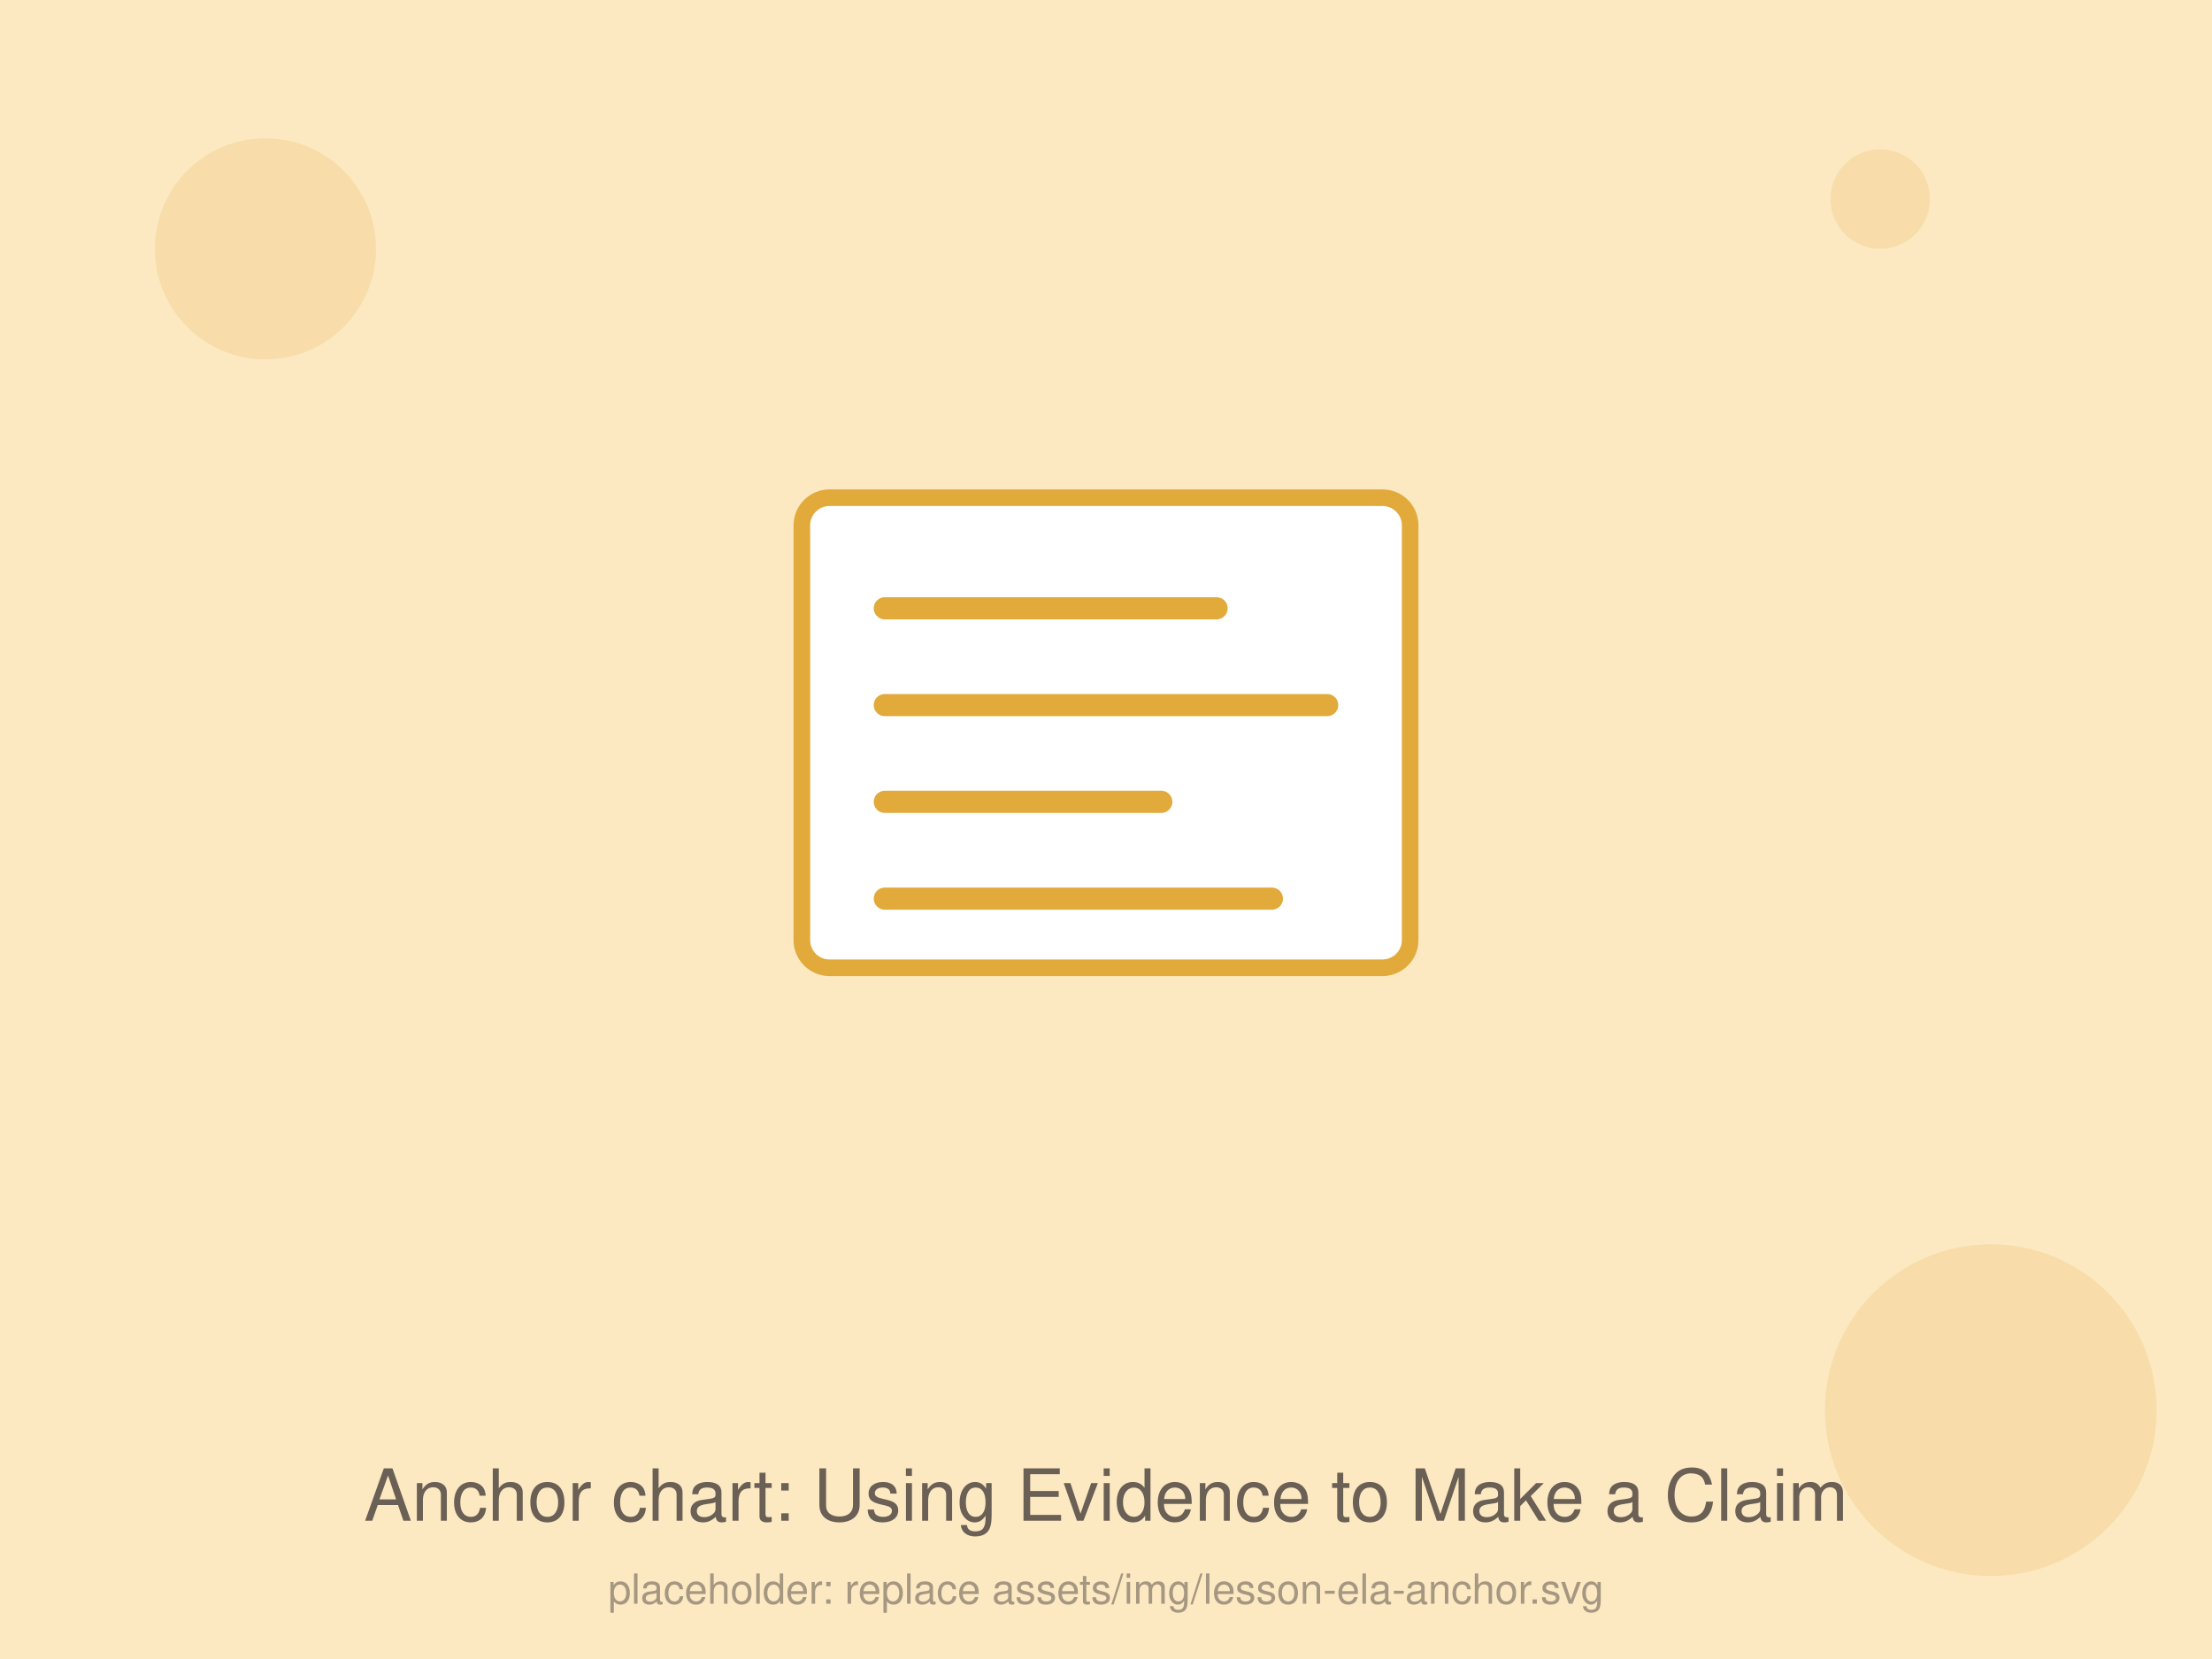
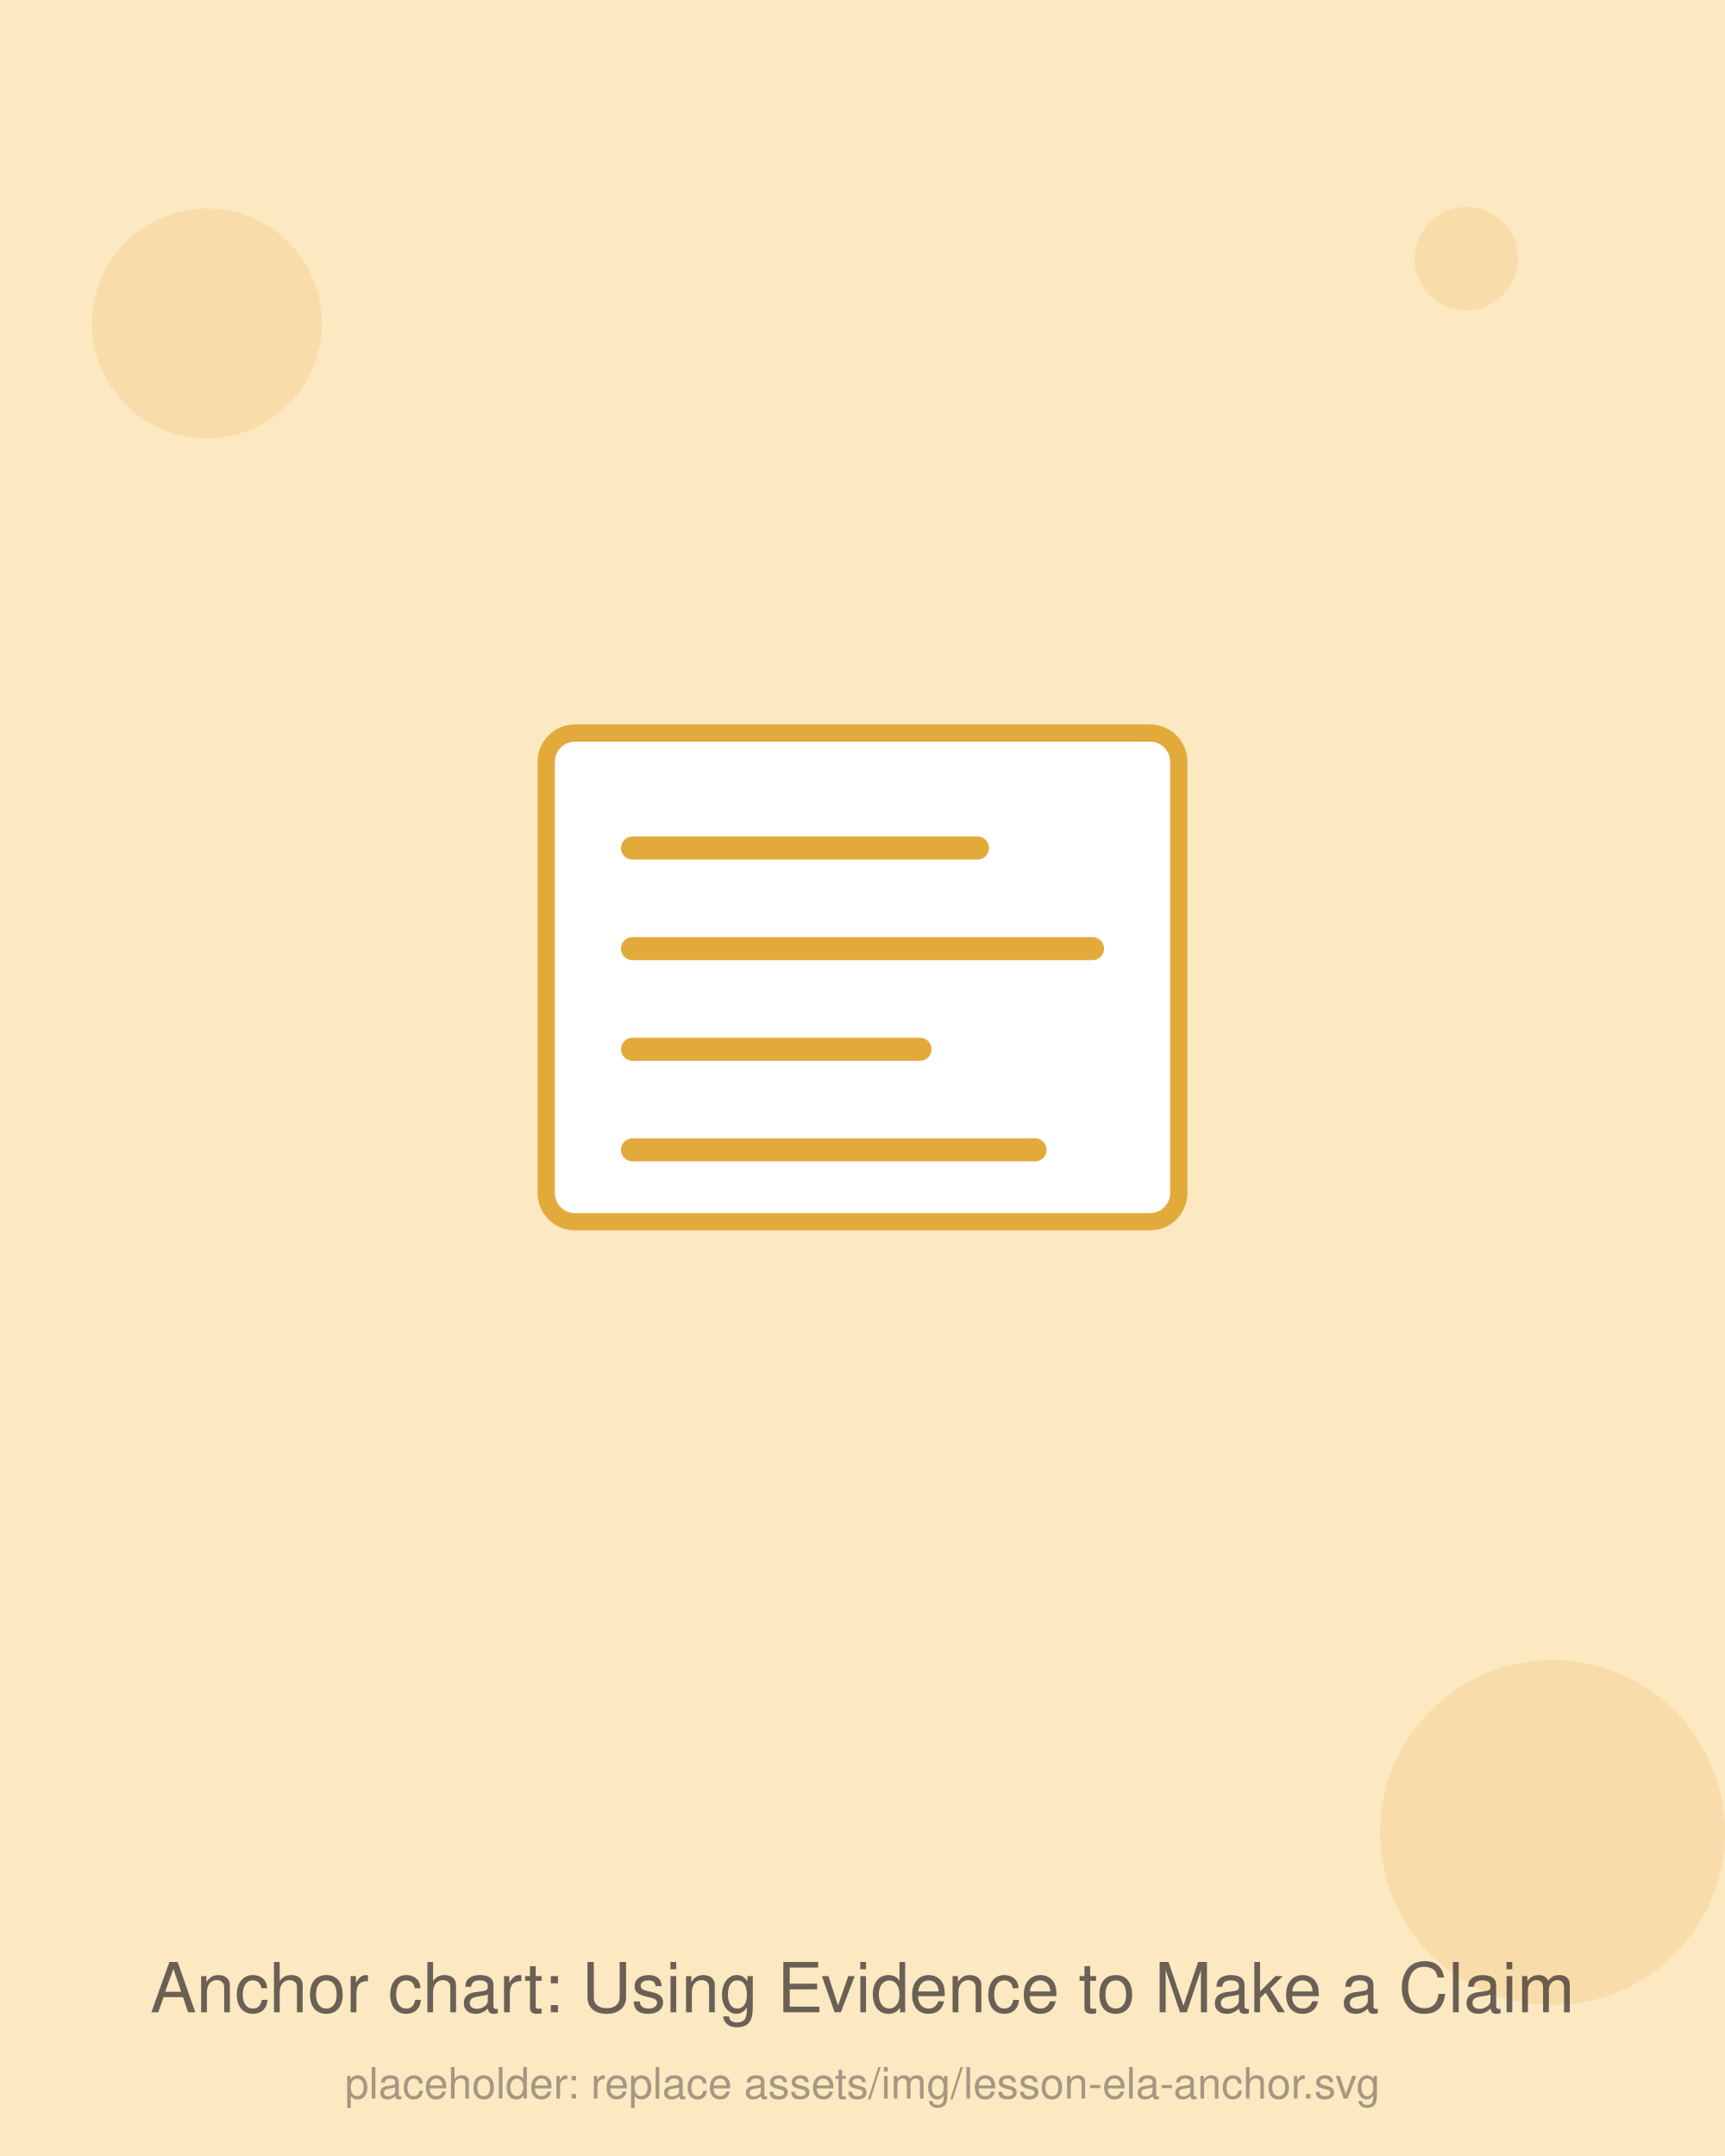
- <svg xmlns="http://www.w3.org/2000/svg" viewBox="0 0 800 600" width="800" height="600">
-   <rect width="800" height="600" fill="#FCE9C2" />
+ <svg xmlns="http://www.w3.org/2000/svg" viewBox="0 0 600 750" width="600" height="750">
+   <rect width="600" height="750" fill="#FCE9C2" />
  <g fill="#E2A93B" opacity=".18">
-     <circle cx="96.0" cy="90.0" r="40" />
-     <circle cx="720.0" cy="510.0" r="60" />
-     <circle cx="680.0" cy="72.0" r="18" />
+     <circle cx="72.0" cy="112.5" r="40" />
+     <circle cx="540.0" cy="637.5" r="60" />
+     <circle cx="510.0" cy="90.0" r="18" />
  </g>
-   <g transform="translate(400.0 270.0)">
+   <g transform="translate(300.0 345.0)">
    <rect x="-110" y="-90" width="220" height="170" rx="10" fill="#fff" stroke="#E2A93B" stroke-width="6" />
    <path d="M-80 -50h120M-80 -15h160M-80 20h100M-80 55h140" stroke="#E2A93B" stroke-width="8" stroke-linecap="round" />
  </g>
-   <text x="400.0" y="550" text-anchor="middle" font-family="Helvetica,Arial,sans-serif" font-size="26" fill="#3b3330" opacity=".75">Anchor chart: Using Evidence to Make a Claim</text>
-   <text x="400.0" y="580" text-anchor="middle" font-family="Helvetica,Arial,sans-serif" font-size="15" fill="#3b3330" opacity=".45">placeholder: replace assets/img/lesson-ela-anchor.svg</text>
+   <text x="300.0" y="700" text-anchor="middle" font-family="Helvetica,Arial,sans-serif" font-size="24" fill="#3b3330" opacity=".75">Anchor chart: Using Evidence to Make a Claim</text>
+   <text x="300.0" y="730" text-anchor="middle" font-family="Helvetica,Arial,sans-serif" font-size="15" fill="#3b3330" opacity=".45">placeholder: replace assets/img/lesson-ela-anchor.svg</text>
</svg>
